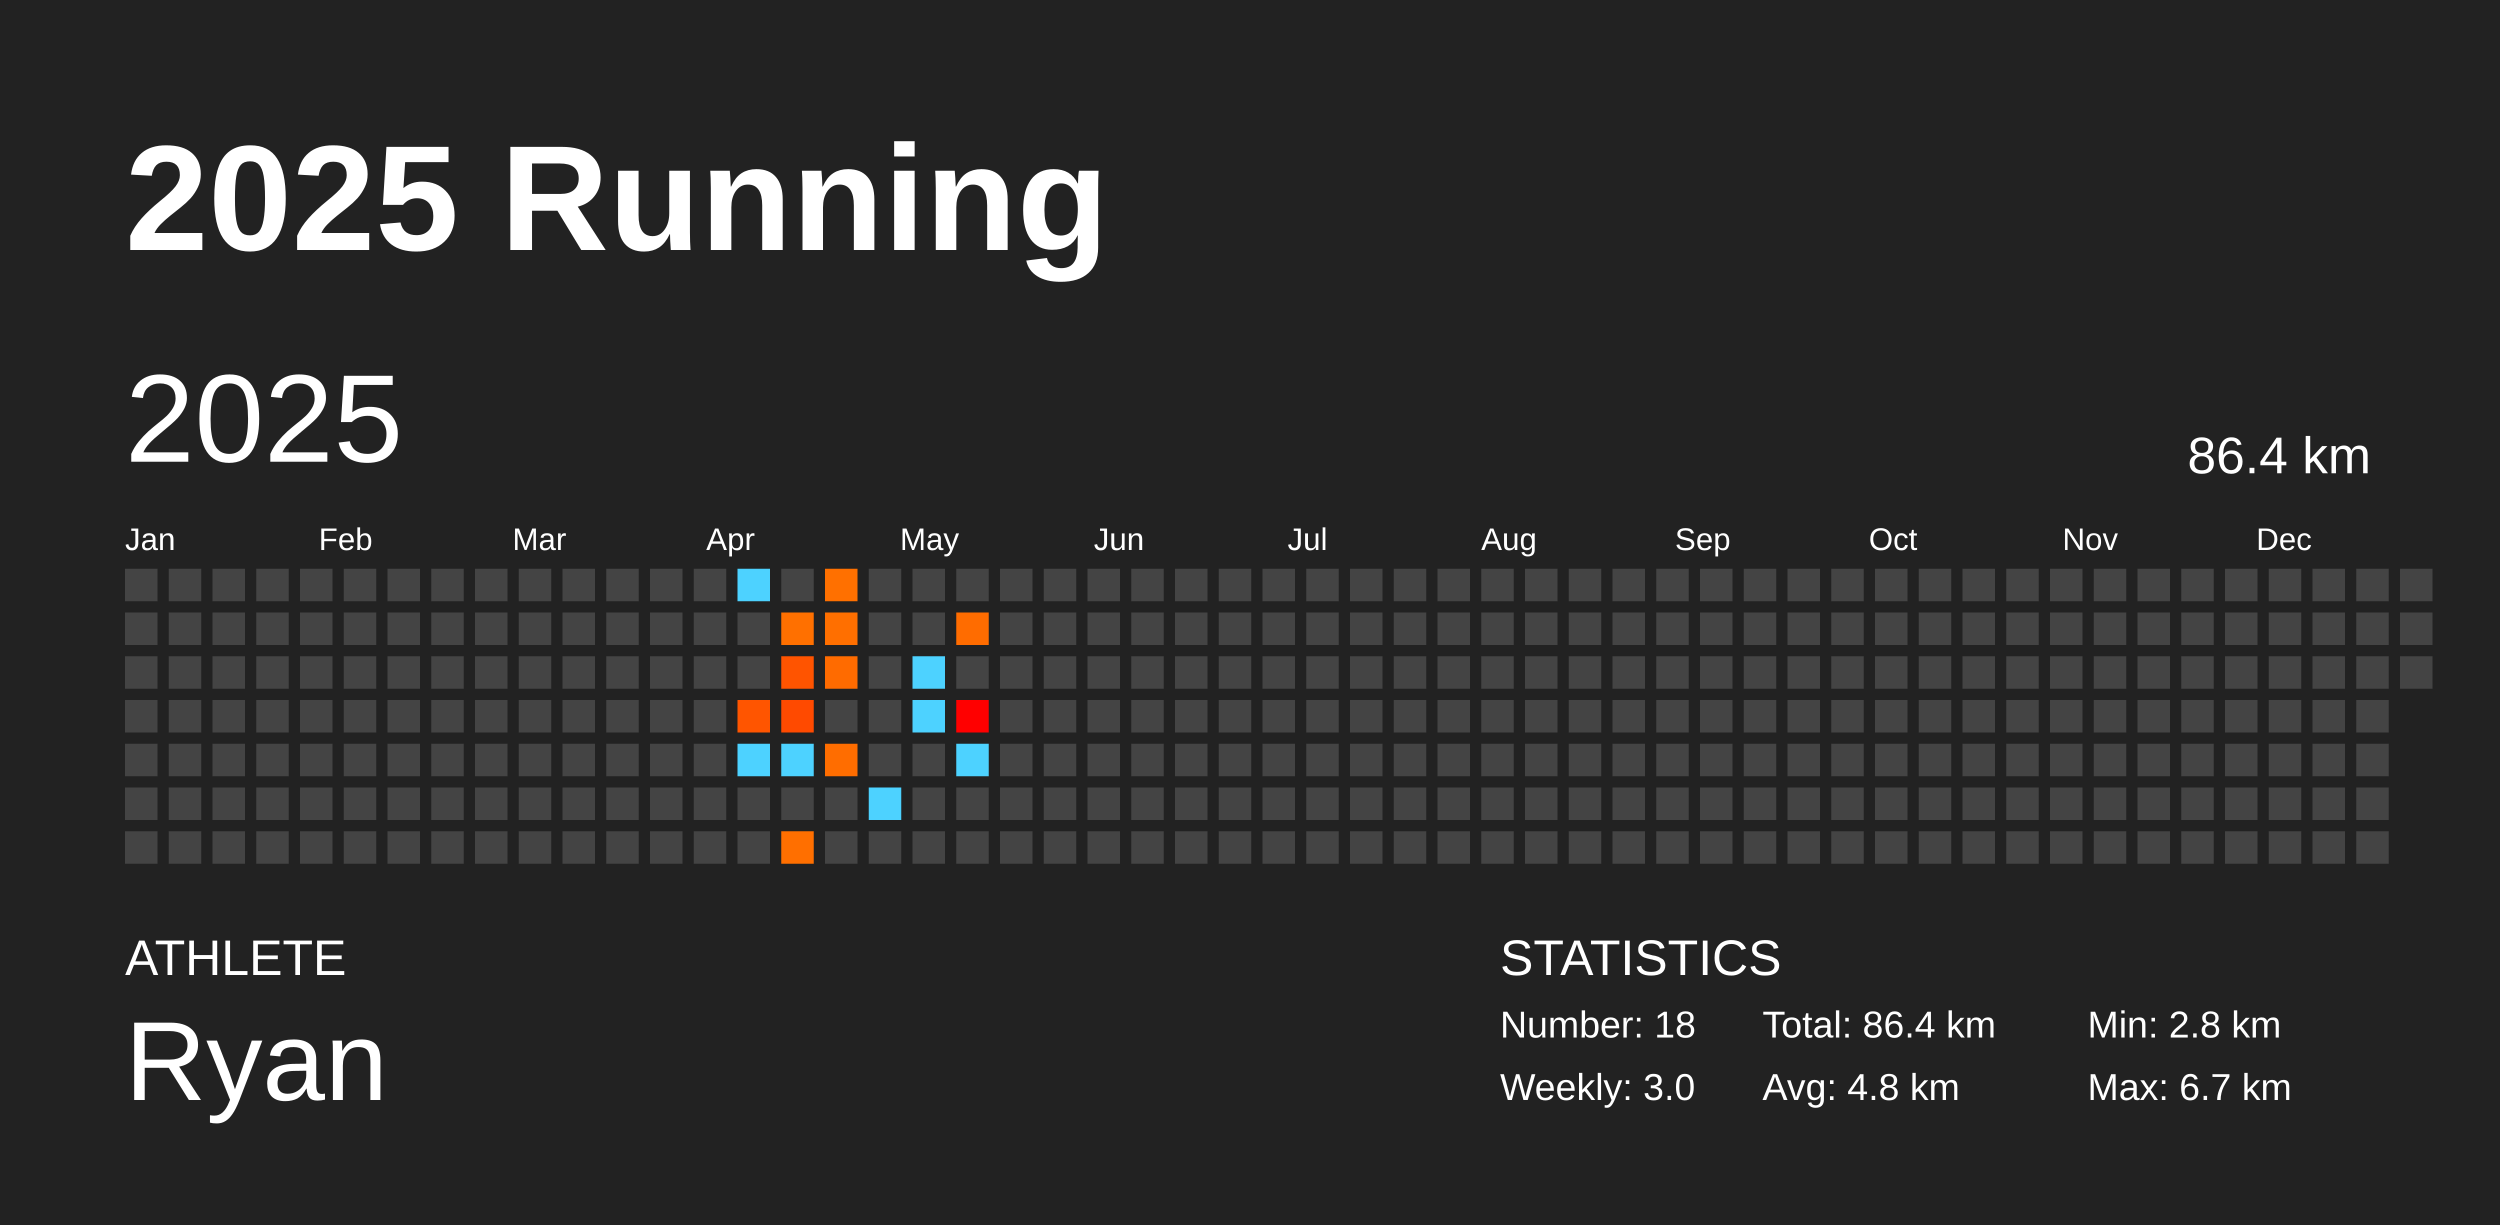
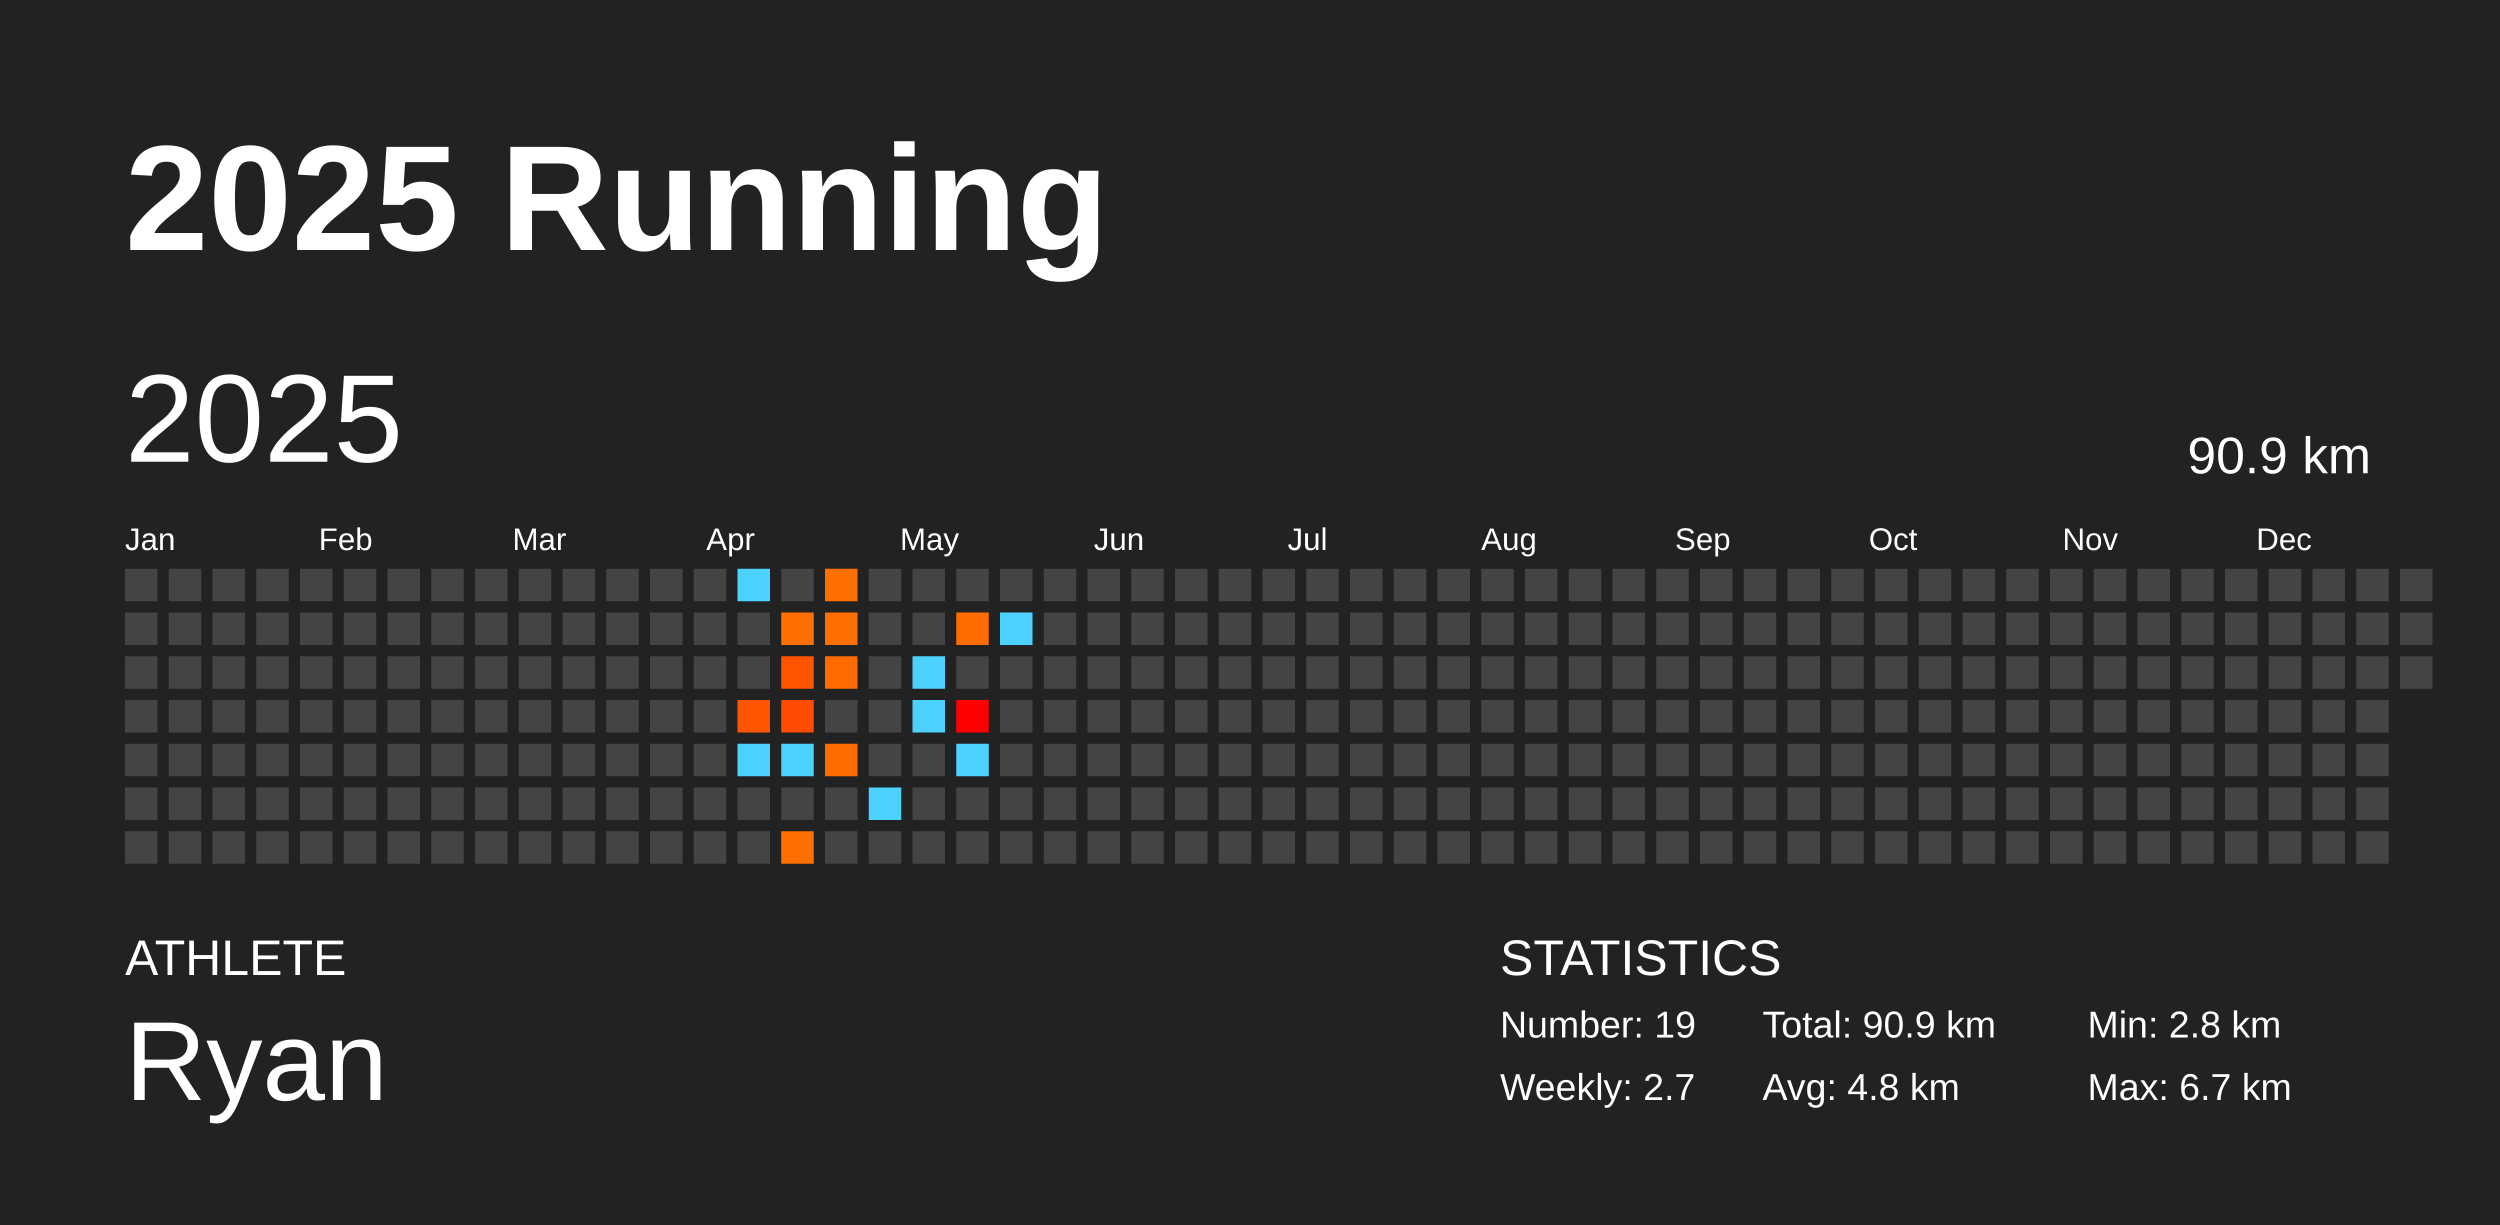
<svg xmlns="http://www.w3.org/2000/svg" baseProfile="full" height="98mm" version="1.1" viewBox="0,0,200,98" width="200mm">
  <defs />
  <rect fill="#222222" height="98" width="200" x="0" y="0" />
  <text fill="#FFFFFF" style="font-size:12px; font-family:Arial; font-weight:bold;" x="10" y="20">2025 Running</text>
  <text fill="#FFFFFF" style="font-size:4px; font-family:Arial" x="10" y="78">ATHLETE</text>
  <text fill="#FFFFFF" style="font-size:9px; font-family:Arial" x="10" y="88">Ryan</text>
  <text fill="#FFFFFF" style="font-size:4px; font-family:Arial" x="120" y="78">STATISTICS</text>
-   <text fill="#FFFFFF" style="font-size:3px; font-family:Arial" x="120" y="83">Number: 18</text>
-   <text fill="#FFFFFF" style="font-size:3px; font-family:Arial" x="120" y="88">Weekly: 3.0</text>
-   <text fill="#FFFFFF" style="font-size:3px; font-family:Arial" x="141" y="83">Total: 86.4 km</text>
+   <text fill="#FFFFFF" style="font-size:3px; font-family:Arial" x="120" y="83">Number: 19</text>
+   <text fill="#FFFFFF" style="font-size:3px; font-family:Arial" x="120" y="88">Weekly: 2.7</text>
+   <text fill="#FFFFFF" style="font-size:3px; font-family:Arial" x="141" y="83">Total: 90.9 km</text>
  <text fill="#FFFFFF" style="font-size:3px; font-family:Arial" x="141" y="88">Avg: 4.8 km</text>
  <text fill="#FFFFFF" style="font-size:3px; font-family:Arial" x="167" y="83">Min: 2.8 km</text>
  <text fill="#FFFFFF" style="font-size:3px; font-family:Arial" x="167" y="88">Max: 6.7 km</text>
  <text dominant-baseline="hanging" fill="#FFFFFF" style="font-size:10.0px; font-family:Arial;" x="10" y="30">2025</text>
-   <text dominant-baseline="hanging" fill="#FFFFFF" style="font-size:4.125px; font-family:Arial;" x="175" y="35">86.4 km</text>
+   <text dominant-baseline="hanging" fill="#FFFFFF" style="font-size:4.125px; font-family:Arial;" x="175" y="35">90.9 km</text>
  <text fill="#FFFFFF" style="font-size:2.5px; font-family:Arial" x="10.0" y="44">Jan</text>
  <text fill="#FFFFFF" style="font-size:2.5px; font-family:Arial" x="25.5" y="44">Feb</text>
  <text fill="#FFFFFF" style="font-size:2.5px; font-family:Arial" x="41.0" y="44">Mar</text>
  <text fill="#FFFFFF" style="font-size:2.5px; font-family:Arial" x="56.5" y="44">Apr</text>
  <text fill="#FFFFFF" style="font-size:2.5px; font-family:Arial" x="72.0" y="44">May</text>
  <text fill="#FFFFFF" style="font-size:2.5px; font-family:Arial" x="87.5" y="44">Jun</text>
  <text fill="#FFFFFF" style="font-size:2.5px; font-family:Arial" x="103.0" y="44">Jul</text>
  <text fill="#FFFFFF" style="font-size:2.5px; font-family:Arial" x="118.5" y="44">Aug</text>
  <text fill="#FFFFFF" style="font-size:2.5px; font-family:Arial" x="134.0" y="44">Sep</text>
  <text fill="#FFFFFF" style="font-size:2.5px; font-family:Arial" x="149.5" y="44">Oct</text>
  <text fill="#FFFFFF" style="font-size:2.5px; font-family:Arial" x="165.0" y="44">Nov</text>
  <text fill="#FFFFFF" style="font-size:2.5px; font-family:Arial" x="180.5" y="44">Dec</text>
  <rect fill="#444444" height="2.6" width="2.6" x="10.0" y="45.5" />
  <rect fill="#444444" height="2.6" width="2.6" x="10.0" y="49.0" />
  <rect fill="#444444" height="2.6" width="2.6" x="10.0" y="52.5" />
  <rect fill="#444444" height="2.6" width="2.6" x="10.0" y="56.0" />
  <rect fill="#444444" height="2.6" width="2.6" x="10.0" y="59.5" />
  <rect fill="#444444" height="2.6" width="2.6" x="10.0" y="63.0" />
  <rect fill="#444444" height="2.6" width="2.6" x="10.0" y="66.5" />
  <rect fill="#444444" height="2.6" width="2.6" x="13.5" y="45.5" />
  <rect fill="#444444" height="2.6" width="2.6" x="13.5" y="49.0" />
  <rect fill="#444444" height="2.6" width="2.6" x="13.5" y="52.5" />
  <rect fill="#444444" height="2.6" width="2.6" x="13.5" y="56.0" />
  <rect fill="#444444" height="2.6" width="2.6" x="13.5" y="59.5" />
  <rect fill="#444444" height="2.6" width="2.6" x="13.5" y="63.0" />
  <rect fill="#444444" height="2.6" width="2.6" x="13.5" y="66.5" />
  <rect fill="#444444" height="2.6" width="2.6" x="17.0" y="45.5" />
  <rect fill="#444444" height="2.6" width="2.6" x="17.0" y="49.0" />
  <rect fill="#444444" height="2.6" width="2.6" x="17.0" y="52.5" />
  <rect fill="#444444" height="2.6" width="2.6" x="17.0" y="56.0" />
  <rect fill="#444444" height="2.6" width="2.6" x="17.0" y="59.5" />
  <rect fill="#444444" height="2.6" width="2.6" x="17.0" y="63.0" />
  <rect fill="#444444" height="2.6" width="2.6" x="17.0" y="66.5" />
  <rect fill="#444444" height="2.6" width="2.6" x="20.5" y="45.5" />
  <rect fill="#444444" height="2.6" width="2.6" x="20.5" y="49.0" />
  <rect fill="#444444" height="2.6" width="2.6" x="20.5" y="52.5" />
  <rect fill="#444444" height="2.6" width="2.6" x="20.5" y="56.0" />
  <rect fill="#444444" height="2.6" width="2.6" x="20.5" y="59.5" />
  <rect fill="#444444" height="2.6" width="2.6" x="20.5" y="63.0" />
  <rect fill="#444444" height="2.6" width="2.6" x="20.5" y="66.5" />
  <rect fill="#444444" height="2.6" width="2.6" x="24.0" y="45.5" />
  <rect fill="#444444" height="2.6" width="2.6" x="24.0" y="49.0" />
  <rect fill="#444444" height="2.6" width="2.6" x="24.0" y="52.5" />
  <rect fill="#444444" height="2.6" width="2.6" x="24.0" y="56.0" />
  <rect fill="#444444" height="2.6" width="2.6" x="24.0" y="59.5" />
  <rect fill="#444444" height="2.6" width="2.6" x="24.0" y="63.0" />
  <rect fill="#444444" height="2.6" width="2.6" x="24.0" y="66.5" />
  <rect fill="#444444" height="2.6" width="2.6" x="27.5" y="45.5" />
  <rect fill="#444444" height="2.6" width="2.6" x="27.5" y="49.0" />
  <rect fill="#444444" height="2.6" width="2.6" x="27.5" y="52.5" />
  <rect fill="#444444" height="2.6" width="2.6" x="27.5" y="56.0" />
  <rect fill="#444444" height="2.6" width="2.6" x="27.5" y="59.5" />
  <rect fill="#444444" height="2.6" width="2.6" x="27.5" y="63.0" />
  <rect fill="#444444" height="2.6" width="2.6" x="27.5" y="66.5" />
  <rect fill="#444444" height="2.6" width="2.6" x="31.0" y="45.5" />
  <rect fill="#444444" height="2.6" width="2.6" x="31.0" y="49.0" />
  <rect fill="#444444" height="2.6" width="2.6" x="31.0" y="52.5" />
  <rect fill="#444444" height="2.6" width="2.6" x="31.0" y="56.0" />
  <rect fill="#444444" height="2.6" width="2.6" x="31.0" y="59.5" />
  <rect fill="#444444" height="2.6" width="2.6" x="31.0" y="63.0" />
  <rect fill="#444444" height="2.6" width="2.6" x="31.0" y="66.5" />
  <rect fill="#444444" height="2.6" width="2.6" x="34.5" y="45.5" />
  <rect fill="#444444" height="2.6" width="2.6" x="34.5" y="49.0" />
  <rect fill="#444444" height="2.6" width="2.6" x="34.5" y="52.5" />
  <rect fill="#444444" height="2.6" width="2.6" x="34.5" y="56.0" />
  <rect fill="#444444" height="2.6" width="2.6" x="34.5" y="59.5" />
  <rect fill="#444444" height="2.6" width="2.6" x="34.5" y="63.0" />
  <rect fill="#444444" height="2.6" width="2.6" x="34.5" y="66.5" />
  <rect fill="#444444" height="2.6" width="2.6" x="38.0" y="45.5" />
  <rect fill="#444444" height="2.6" width="2.6" x="38.0" y="49.0" />
  <rect fill="#444444" height="2.6" width="2.6" x="38.0" y="52.5" />
  <rect fill="#444444" height="2.6" width="2.6" x="38.0" y="56.0" />
  <rect fill="#444444" height="2.6" width="2.6" x="38.0" y="59.5" />
  <rect fill="#444444" height="2.6" width="2.6" x="38.0" y="63.0" />
  <rect fill="#444444" height="2.6" width="2.6" x="38.0" y="66.5" />
  <rect fill="#444444" height="2.6" width="2.6" x="41.5" y="45.5" />
  <rect fill="#444444" height="2.6" width="2.6" x="41.5" y="49.0" />
  <rect fill="#444444" height="2.6" width="2.6" x="41.5" y="52.5" />
  <rect fill="#444444" height="2.6" width="2.6" x="41.5" y="56.0" />
  <rect fill="#444444" height="2.6" width="2.6" x="41.5" y="59.5" />
  <rect fill="#444444" height="2.6" width="2.6" x="41.5" y="63.0" />
  <rect fill="#444444" height="2.6" width="2.6" x="41.5" y="66.5" />
  <rect fill="#444444" height="2.6" width="2.6" x="45.0" y="45.5" />
  <rect fill="#444444" height="2.6" width="2.6" x="45.0" y="49.0" />
  <rect fill="#444444" height="2.6" width="2.6" x="45.0" y="52.5" />
  <rect fill="#444444" height="2.6" width="2.6" x="45.0" y="56.0" />
  <rect fill="#444444" height="2.6" width="2.6" x="45.0" y="59.5" />
  <rect fill="#444444" height="2.6" width="2.6" x="45.0" y="63.0" />
  <rect fill="#444444" height="2.6" width="2.6" x="45.0" y="66.5" />
  <rect fill="#444444" height="2.6" width="2.6" x="48.5" y="45.5" />
  <rect fill="#444444" height="2.6" width="2.6" x="48.5" y="49.0" />
  <rect fill="#444444" height="2.6" width="2.6" x="48.5" y="52.5" />
  <rect fill="#444444" height="2.6" width="2.6" x="48.5" y="56.0" />
  <rect fill="#444444" height="2.6" width="2.6" x="48.5" y="59.5" />
  <rect fill="#444444" height="2.6" width="2.6" x="48.5" y="63.0" />
  <rect fill="#444444" height="2.6" width="2.6" x="48.5" y="66.5" />
  <rect fill="#444444" height="2.6" width="2.6" x="52.0" y="45.5" />
  <rect fill="#444444" height="2.6" width="2.6" x="52.0" y="49.0" />
  <rect fill="#444444" height="2.6" width="2.6" x="52.0" y="52.5" />
  <rect fill="#444444" height="2.6" width="2.6" x="52.0" y="56.0" />
  <rect fill="#444444" height="2.6" width="2.6" x="52.0" y="59.5" />
  <rect fill="#444444" height="2.6" width="2.6" x="52.0" y="63.0" />
  <rect fill="#444444" height="2.6" width="2.6" x="52.0" y="66.5" />
  <rect fill="#444444" height="2.6" width="2.6" x="55.5" y="45.5" />
  <rect fill="#444444" height="2.6" width="2.6" x="55.5" y="49.0" />
  <rect fill="#444444" height="2.6" width="2.6" x="55.5" y="52.5" />
  <rect fill="#444444" height="2.6" width="2.6" x="55.5" y="56.0" />
  <rect fill="#444444" height="2.6" width="2.6" x="55.5" y="59.5" />
  <rect fill="#444444" height="2.6" width="2.6" x="55.5" y="63.0" />
  <rect fill="#444444" height="2.6" width="2.6" x="55.5" y="66.5" />
  <rect fill="#4dd2ff" height="2.6" width="2.6" x="59.0" y="45.5" />
  <rect fill="#444444" height="2.6" width="2.6" x="59.0" y="49.0" />
  <rect fill="#444444" height="2.6" width="2.6" x="59.0" y="52.5" />
  <rect fill="#ff5500" height="2.6" width="2.6" x="59.0" y="56.0" />
  <rect fill="#4dd2ff" height="2.6" width="2.6" x="59.0" y="59.5" />
  <rect fill="#444444" height="2.6" width="2.6" x="59.0" y="63.0" />
  <rect fill="#444444" height="2.6" width="2.6" x="59.0" y="66.5" />
  <rect fill="#444444" height="2.6" width="2.6" x="62.5" y="45.5" />
  <rect fill="#ff7000" height="2.6" width="2.6" x="62.5" y="49.0" />
  <rect fill="#ff5400" height="2.6" width="2.6" x="62.5" y="52.5" />
  <rect fill="#ff4a00" height="2.6" width="2.6" x="62.5" y="56.0" />
  <rect fill="#4dd2ff" height="2.6" width="2.6" x="62.5" y="59.5" />
  <rect fill="#444444" height="2.6" width="2.6" x="62.5" y="63.0" />
  <rect fill="#ff6f00" height="2.6" width="2.6" x="62.5" y="66.5" />
  <rect fill="#ff7000" height="2.6" width="2.6" x="66.0" y="45.5" />
  <rect fill="#ff6f00" height="2.6" width="2.6" x="66.0" y="49.0" />
  <rect fill="#ff6b00" height="2.6" width="2.6" x="66.0" y="52.5" />
  <rect fill="#444444" height="2.6" width="2.6" x="66.0" y="56.0" />
  <rect fill="#ff6d00" height="2.6" width="2.6" x="66.0" y="59.5" />
  <rect fill="#444444" height="2.6" width="2.6" x="66.0" y="63.0" />
  <rect fill="#444444" height="2.6" width="2.6" x="66.0" y="66.5" />
  <rect fill="#444444" height="2.6" width="2.6" x="69.5" y="45.5" />
  <rect fill="#444444" height="2.6" width="2.6" x="69.5" y="49.0" />
  <rect fill="#444444" height="2.6" width="2.6" x="69.5" y="52.5" />
  <rect fill="#444444" height="2.6" width="2.6" x="69.5" y="56.0" />
  <rect fill="#444444" height="2.6" width="2.6" x="69.5" y="59.5" />
  <rect fill="#4dd2ff" height="2.6" width="2.6" x="69.5" y="63.0" />
  <rect fill="#444444" height="2.6" width="2.6" x="69.5" y="66.5" />
  <rect fill="#444444" height="2.6" width="2.6" x="73.0" y="45.5" />
  <rect fill="#444444" height="2.6" width="2.6" x="73.0" y="49.0" />
  <rect fill="#4dd2ff" height="2.6" width="2.6" x="73.0" y="52.5" />
  <rect fill="#4dd2ff" height="2.6" width="2.6" x="73.0" y="56.0" />
  <rect fill="#444444" height="2.6" width="2.6" x="73.0" y="59.5" />
  <rect fill="#444444" height="2.6" width="2.6" x="73.0" y="63.0" />
  <rect fill="#444444" height="2.6" width="2.6" x="73.0" y="66.5" />
  <rect fill="#444444" height="2.6" width="2.6" x="76.5" y="45.5" />
  <rect fill="#ff6c00" height="2.6" width="2.6" x="76.5" y="49.0" />
  <rect fill="#444444" height="2.6" width="2.6" x="76.5" y="52.5" />
  <rect fill="#ff0000" height="2.6" width="2.6" x="76.5" y="56.0" />
  <rect fill="#4dd2ff" height="2.6" width="2.6" x="76.5" y="59.5" />
  <rect fill="#444444" height="2.6" width="2.6" x="76.5" y="63.0" />
  <rect fill="#444444" height="2.6" width="2.6" x="76.5" y="66.5" />
  <rect fill="#444444" height="2.6" width="2.6" x="80.0" y="45.5" />
-   <rect fill="#444444" height="2.6" width="2.6" x="80.0" y="49.0" />
+   <rect fill="#4dd2ff" height="2.6" width="2.6" x="80.0" y="49.0" />
  <rect fill="#444444" height="2.6" width="2.6" x="80.0" y="52.5" />
  <rect fill="#444444" height="2.6" width="2.6" x="80.0" y="56.0" />
  <rect fill="#444444" height="2.6" width="2.6" x="80.0" y="59.5" />
  <rect fill="#444444" height="2.6" width="2.6" x="80.0" y="63.0" />
  <rect fill="#444444" height="2.6" width="2.6" x="80.0" y="66.5" />
  <rect fill="#444444" height="2.6" width="2.6" x="83.5" y="45.5" />
  <rect fill="#444444" height="2.6" width="2.6" x="83.5" y="49.0" />
  <rect fill="#444444" height="2.6" width="2.6" x="83.5" y="52.5" />
  <rect fill="#444444" height="2.6" width="2.6" x="83.5" y="56.0" />
  <rect fill="#444444" height="2.6" width="2.6" x="83.5" y="59.5" />
  <rect fill="#444444" height="2.6" width="2.6" x="83.5" y="63.0" />
  <rect fill="#444444" height="2.6" width="2.6" x="83.5" y="66.5" />
  <rect fill="#444444" height="2.6" width="2.6" x="87.0" y="45.5" />
  <rect fill="#444444" height="2.6" width="2.6" x="87.0" y="49.0" />
  <rect fill="#444444" height="2.6" width="2.6" x="87.0" y="52.5" />
  <rect fill="#444444" height="2.6" width="2.6" x="87.0" y="56.0" />
  <rect fill="#444444" height="2.6" width="2.6" x="87.0" y="59.5" />
  <rect fill="#444444" height="2.6" width="2.6" x="87.0" y="63.0" />
  <rect fill="#444444" height="2.6" width="2.6" x="87.0" y="66.5" />
  <rect fill="#444444" height="2.6" width="2.6" x="90.5" y="45.5" />
  <rect fill="#444444" height="2.6" width="2.6" x="90.5" y="49.0" />
  <rect fill="#444444" height="2.6" width="2.6" x="90.5" y="52.5" />
  <rect fill="#444444" height="2.6" width="2.6" x="90.5" y="56.0" />
  <rect fill="#444444" height="2.6" width="2.6" x="90.5" y="59.5" />
  <rect fill="#444444" height="2.6" width="2.6" x="90.5" y="63.0" />
  <rect fill="#444444" height="2.6" width="2.6" x="90.5" y="66.5" />
  <rect fill="#444444" height="2.6" width="2.6" x="94.0" y="45.5" />
  <rect fill="#444444" height="2.6" width="2.6" x="94.0" y="49.0" />
  <rect fill="#444444" height="2.6" width="2.6" x="94.0" y="52.5" />
  <rect fill="#444444" height="2.6" width="2.6" x="94.0" y="56.0" />
  <rect fill="#444444" height="2.6" width="2.6" x="94.0" y="59.5" />
  <rect fill="#444444" height="2.6" width="2.6" x="94.0" y="63.0" />
  <rect fill="#444444" height="2.6" width="2.6" x="94.0" y="66.5" />
  <rect fill="#444444" height="2.6" width="2.6" x="97.5" y="45.5" />
  <rect fill="#444444" height="2.6" width="2.6" x="97.5" y="49.0" />
  <rect fill="#444444" height="2.6" width="2.6" x="97.5" y="52.5" />
  <rect fill="#444444" height="2.6" width="2.6" x="97.5" y="56.0" />
  <rect fill="#444444" height="2.6" width="2.6" x="97.5" y="59.5" />
  <rect fill="#444444" height="2.6" width="2.6" x="97.5" y="63.0" />
  <rect fill="#444444" height="2.6" width="2.6" x="97.5" y="66.5" />
  <rect fill="#444444" height="2.6" width="2.6" x="101.0" y="45.5" />
  <rect fill="#444444" height="2.6" width="2.6" x="101.0" y="49.0" />
  <rect fill="#444444" height="2.6" width="2.6" x="101.0" y="52.5" />
  <rect fill="#444444" height="2.6" width="2.6" x="101.0" y="56.0" />
  <rect fill="#444444" height="2.6" width="2.6" x="101.0" y="59.5" />
  <rect fill="#444444" height="2.6" width="2.6" x="101.0" y="63.0" />
  <rect fill="#444444" height="2.6" width="2.6" x="101.0" y="66.5" />
  <rect fill="#444444" height="2.6" width="2.6" x="104.5" y="45.5" />
  <rect fill="#444444" height="2.6" width="2.6" x="104.5" y="49.0" />
  <rect fill="#444444" height="2.6" width="2.6" x="104.5" y="52.5" />
  <rect fill="#444444" height="2.6" width="2.6" x="104.5" y="56.0" />
  <rect fill="#444444" height="2.6" width="2.6" x="104.5" y="59.5" />
  <rect fill="#444444" height="2.6" width="2.6" x="104.5" y="63.0" />
  <rect fill="#444444" height="2.6" width="2.6" x="104.5" y="66.5" />
  <rect fill="#444444" height="2.6" width="2.6" x="108.0" y="45.5" />
  <rect fill="#444444" height="2.6" width="2.6" x="108.0" y="49.0" />
  <rect fill="#444444" height="2.6" width="2.6" x="108.0" y="52.5" />
  <rect fill="#444444" height="2.6" width="2.6" x="108.0" y="56.0" />
  <rect fill="#444444" height="2.6" width="2.6" x="108.0" y="59.5" />
  <rect fill="#444444" height="2.6" width="2.6" x="108.0" y="63.0" />
  <rect fill="#444444" height="2.6" width="2.6" x="108.0" y="66.5" />
  <rect fill="#444444" height="2.6" width="2.6" x="111.5" y="45.5" />
  <rect fill="#444444" height="2.6" width="2.6" x="111.5" y="49.0" />
  <rect fill="#444444" height="2.6" width="2.6" x="111.5" y="52.5" />
  <rect fill="#444444" height="2.6" width="2.6" x="111.5" y="56.0" />
  <rect fill="#444444" height="2.6" width="2.6" x="111.5" y="59.5" />
  <rect fill="#444444" height="2.6" width="2.6" x="111.5" y="63.0" />
  <rect fill="#444444" height="2.6" width="2.6" x="111.5" y="66.5" />
  <rect fill="#444444" height="2.6" width="2.6" x="115.0" y="45.5" />
  <rect fill="#444444" height="2.6" width="2.6" x="115.0" y="49.0" />
  <rect fill="#444444" height="2.6" width="2.6" x="115.0" y="52.5" />
  <rect fill="#444444" height="2.6" width="2.6" x="115.0" y="56.0" />
  <rect fill="#444444" height="2.6" width="2.6" x="115.0" y="59.5" />
  <rect fill="#444444" height="2.6" width="2.6" x="115.0" y="63.0" />
  <rect fill="#444444" height="2.6" width="2.6" x="115.0" y="66.5" />
  <rect fill="#444444" height="2.6" width="2.6" x="118.5" y="45.5" />
  <rect fill="#444444" height="2.6" width="2.6" x="118.5" y="49.0" />
  <rect fill="#444444" height="2.6" width="2.6" x="118.5" y="52.5" />
  <rect fill="#444444" height="2.6" width="2.6" x="118.5" y="56.0" />
  <rect fill="#444444" height="2.6" width="2.6" x="118.5" y="59.5" />
  <rect fill="#444444" height="2.6" width="2.6" x="118.5" y="63.0" />
  <rect fill="#444444" height="2.6" width="2.6" x="118.5" y="66.5" />
  <rect fill="#444444" height="2.6" width="2.6" x="122.0" y="45.5" />
  <rect fill="#444444" height="2.6" width="2.6" x="122.0" y="49.0" />
  <rect fill="#444444" height="2.6" width="2.6" x="122.0" y="52.5" />
  <rect fill="#444444" height="2.6" width="2.6" x="122.0" y="56.0" />
  <rect fill="#444444" height="2.6" width="2.6" x="122.0" y="59.5" />
  <rect fill="#444444" height="2.6" width="2.6" x="122.0" y="63.0" />
  <rect fill="#444444" height="2.6" width="2.6" x="122.0" y="66.5" />
  <rect fill="#444444" height="2.6" width="2.6" x="125.5" y="45.5" />
  <rect fill="#444444" height="2.6" width="2.6" x="125.5" y="49.0" />
  <rect fill="#444444" height="2.6" width="2.6" x="125.5" y="52.5" />
  <rect fill="#444444" height="2.6" width="2.6" x="125.5" y="56.0" />
  <rect fill="#444444" height="2.6" width="2.6" x="125.5" y="59.5" />
  <rect fill="#444444" height="2.6" width="2.6" x="125.5" y="63.0" />
  <rect fill="#444444" height="2.6" width="2.6" x="125.5" y="66.5" />
  <rect fill="#444444" height="2.6" width="2.6" x="129.0" y="45.5" />
  <rect fill="#444444" height="2.6" width="2.6" x="129.0" y="49.0" />
  <rect fill="#444444" height="2.6" width="2.6" x="129.0" y="52.5" />
  <rect fill="#444444" height="2.6" width="2.6" x="129.0" y="56.0" />
  <rect fill="#444444" height="2.6" width="2.6" x="129.0" y="59.5" />
  <rect fill="#444444" height="2.6" width="2.6" x="129.0" y="63.0" />
  <rect fill="#444444" height="2.6" width="2.6" x="129.0" y="66.5" />
  <rect fill="#444444" height="2.6" width="2.6" x="132.5" y="45.5" />
  <rect fill="#444444" height="2.6" width="2.6" x="132.5" y="49.0" />
  <rect fill="#444444" height="2.6" width="2.6" x="132.5" y="52.5" />
  <rect fill="#444444" height="2.6" width="2.6" x="132.5" y="56.0" />
  <rect fill="#444444" height="2.6" width="2.6" x="132.5" y="59.5" />
  <rect fill="#444444" height="2.6" width="2.6" x="132.5" y="63.0" />
  <rect fill="#444444" height="2.6" width="2.6" x="132.5" y="66.5" />
  <rect fill="#444444" height="2.6" width="2.6" x="136.0" y="45.5" />
  <rect fill="#444444" height="2.6" width="2.6" x="136.0" y="49.0" />
  <rect fill="#444444" height="2.6" width="2.6" x="136.0" y="52.5" />
  <rect fill="#444444" height="2.6" width="2.6" x="136.0" y="56.0" />
  <rect fill="#444444" height="2.6" width="2.6" x="136.0" y="59.5" />
  <rect fill="#444444" height="2.6" width="2.6" x="136.0" y="63.0" />
  <rect fill="#444444" height="2.6" width="2.6" x="136.0" y="66.5" />
  <rect fill="#444444" height="2.6" width="2.6" x="139.5" y="45.5" />
  <rect fill="#444444" height="2.6" width="2.6" x="139.5" y="49.0" />
  <rect fill="#444444" height="2.6" width="2.6" x="139.5" y="52.5" />
  <rect fill="#444444" height="2.6" width="2.6" x="139.5" y="56.0" />
  <rect fill="#444444" height="2.6" width="2.6" x="139.5" y="59.5" />
  <rect fill="#444444" height="2.6" width="2.6" x="139.5" y="63.0" />
  <rect fill="#444444" height="2.6" width="2.6" x="139.5" y="66.5" />
  <rect fill="#444444" height="2.6" width="2.6" x="143.0" y="45.5" />
  <rect fill="#444444" height="2.6" width="2.6" x="143.0" y="49.0" />
  <rect fill="#444444" height="2.6" width="2.6" x="143.0" y="52.5" />
  <rect fill="#444444" height="2.6" width="2.6" x="143.0" y="56.0" />
  <rect fill="#444444" height="2.6" width="2.6" x="143.0" y="59.5" />
  <rect fill="#444444" height="2.6" width="2.6" x="143.0" y="63.0" />
  <rect fill="#444444" height="2.6" width="2.6" x="143.0" y="66.5" />
  <rect fill="#444444" height="2.6" width="2.6" x="146.5" y="45.5" />
  <rect fill="#444444" height="2.6" width="2.6" x="146.5" y="49.0" />
  <rect fill="#444444" height="2.6" width="2.6" x="146.5" y="52.5" />
  <rect fill="#444444" height="2.6" width="2.6" x="146.5" y="56.0" />
  <rect fill="#444444" height="2.6" width="2.6" x="146.5" y="59.5" />
  <rect fill="#444444" height="2.6" width="2.6" x="146.5" y="63.0" />
  <rect fill="#444444" height="2.6" width="2.6" x="146.5" y="66.5" />
  <rect fill="#444444" height="2.6" width="2.6" x="150.0" y="45.5" />
  <rect fill="#444444" height="2.6" width="2.6" x="150.0" y="49.0" />
  <rect fill="#444444" height="2.6" width="2.6" x="150.0" y="52.5" />
  <rect fill="#444444" height="2.6" width="2.6" x="150.0" y="56.0" />
  <rect fill="#444444" height="2.6" width="2.6" x="150.0" y="59.5" />
  <rect fill="#444444" height="2.6" width="2.6" x="150.0" y="63.0" />
  <rect fill="#444444" height="2.6" width="2.6" x="150.0" y="66.5" />
  <rect fill="#444444" height="2.6" width="2.6" x="153.5" y="45.5" />
  <rect fill="#444444" height="2.6" width="2.6" x="153.5" y="49.0" />
  <rect fill="#444444" height="2.6" width="2.6" x="153.5" y="52.5" />
  <rect fill="#444444" height="2.6" width="2.6" x="153.5" y="56.0" />
  <rect fill="#444444" height="2.6" width="2.6" x="153.5" y="59.5" />
  <rect fill="#444444" height="2.6" width="2.6" x="153.5" y="63.0" />
  <rect fill="#444444" height="2.6" width="2.6" x="153.5" y="66.5" />
  <rect fill="#444444" height="2.6" width="2.6" x="157.0" y="45.5" />
  <rect fill="#444444" height="2.6" width="2.6" x="157.0" y="49.0" />
  <rect fill="#444444" height="2.6" width="2.6" x="157.0" y="52.5" />
  <rect fill="#444444" height="2.6" width="2.6" x="157.0" y="56.0" />
  <rect fill="#444444" height="2.6" width="2.6" x="157.0" y="59.5" />
  <rect fill="#444444" height="2.6" width="2.6" x="157.0" y="63.0" />
  <rect fill="#444444" height="2.6" width="2.6" x="157.0" y="66.5" />
  <rect fill="#444444" height="2.6" width="2.6" x="160.5" y="45.5" />
  <rect fill="#444444" height="2.6" width="2.6" x="160.5" y="49.0" />
  <rect fill="#444444" height="2.6" width="2.6" x="160.5" y="52.5" />
  <rect fill="#444444" height="2.6" width="2.6" x="160.5" y="56.0" />
  <rect fill="#444444" height="2.6" width="2.6" x="160.5" y="59.5" />
  <rect fill="#444444" height="2.6" width="2.6" x="160.5" y="63.0" />
  <rect fill="#444444" height="2.6" width="2.6" x="160.5" y="66.5" />
  <rect fill="#444444" height="2.6" width="2.6" x="164.0" y="45.5" />
  <rect fill="#444444" height="2.6" width="2.6" x="164.0" y="49.0" />
  <rect fill="#444444" height="2.6" width="2.6" x="164.0" y="52.5" />
  <rect fill="#444444" height="2.6" width="2.6" x="164.0" y="56.0" />
  <rect fill="#444444" height="2.6" width="2.6" x="164.0" y="59.5" />
  <rect fill="#444444" height="2.6" width="2.6" x="164.0" y="63.0" />
  <rect fill="#444444" height="2.6" width="2.6" x="164.0" y="66.5" />
  <rect fill="#444444" height="2.6" width="2.6" x="167.5" y="45.5" />
  <rect fill="#444444" height="2.6" width="2.6" x="167.5" y="49.0" />
  <rect fill="#444444" height="2.6" width="2.6" x="167.5" y="52.5" />
  <rect fill="#444444" height="2.6" width="2.6" x="167.5" y="56.0" />
  <rect fill="#444444" height="2.6" width="2.6" x="167.5" y="59.5" />
  <rect fill="#444444" height="2.6" width="2.6" x="167.5" y="63.0" />
  <rect fill="#444444" height="2.6" width="2.6" x="167.5" y="66.5" />
  <rect fill="#444444" height="2.6" width="2.6" x="171.0" y="45.5" />
  <rect fill="#444444" height="2.6" width="2.6" x="171.0" y="49.0" />
  <rect fill="#444444" height="2.6" width="2.6" x="171.0" y="52.5" />
  <rect fill="#444444" height="2.6" width="2.6" x="171.0" y="56.0" />
  <rect fill="#444444" height="2.6" width="2.6" x="171.0" y="59.5" />
  <rect fill="#444444" height="2.6" width="2.6" x="171.0" y="63.0" />
  <rect fill="#444444" height="2.6" width="2.6" x="171.0" y="66.5" />
  <rect fill="#444444" height="2.6" width="2.6" x="174.5" y="45.5" />
  <rect fill="#444444" height="2.6" width="2.6" x="174.5" y="49.0" />
  <rect fill="#444444" height="2.6" width="2.6" x="174.5" y="52.5" />
  <rect fill="#444444" height="2.6" width="2.6" x="174.5" y="56.0" />
  <rect fill="#444444" height="2.6" width="2.6" x="174.5" y="59.5" />
  <rect fill="#444444" height="2.6" width="2.6" x="174.5" y="63.0" />
  <rect fill="#444444" height="2.6" width="2.6" x="174.5" y="66.5" />
  <rect fill="#444444" height="2.6" width="2.6" x="178.0" y="45.5" />
  <rect fill="#444444" height="2.6" width="2.6" x="178.0" y="49.0" />
  <rect fill="#444444" height="2.6" width="2.6" x="178.0" y="52.5" />
  <rect fill="#444444" height="2.6" width="2.6" x="178.0" y="56.0" />
  <rect fill="#444444" height="2.6" width="2.6" x="178.0" y="59.5" />
  <rect fill="#444444" height="2.6" width="2.6" x="178.0" y="63.0" />
  <rect fill="#444444" height="2.6" width="2.6" x="178.0" y="66.5" />
  <rect fill="#444444" height="2.6" width="2.6" x="181.5" y="45.5" />
  <rect fill="#444444" height="2.6" width="2.6" x="181.5" y="49.0" />
  <rect fill="#444444" height="2.6" width="2.6" x="181.5" y="52.5" />
  <rect fill="#444444" height="2.6" width="2.6" x="181.5" y="56.0" />
  <rect fill="#444444" height="2.6" width="2.6" x="181.5" y="59.5" />
  <rect fill="#444444" height="2.6" width="2.6" x="181.5" y="63.0" />
  <rect fill="#444444" height="2.6" width="2.6" x="181.5" y="66.5" />
  <rect fill="#444444" height="2.6" width="2.6" x="185.0" y="45.5" />
  <rect fill="#444444" height="2.6" width="2.6" x="185.0" y="49.0" />
  <rect fill="#444444" height="2.6" width="2.6" x="185.0" y="52.5" />
  <rect fill="#444444" height="2.6" width="2.6" x="185.0" y="56.0" />
  <rect fill="#444444" height="2.6" width="2.6" x="185.0" y="59.5" />
  <rect fill="#444444" height="2.6" width="2.6" x="185.0" y="63.0" />
  <rect fill="#444444" height="2.6" width="2.6" x="185.0" y="66.5" />
  <rect fill="#444444" height="2.6" width="2.6" x="188.5" y="45.5" />
  <rect fill="#444444" height="2.6" width="2.6" x="188.5" y="49.0" />
  <rect fill="#444444" height="2.6" width="2.6" x="188.5" y="52.5" />
  <rect fill="#444444" height="2.6" width="2.6" x="188.5" y="56.0" />
  <rect fill="#444444" height="2.6" width="2.6" x="188.5" y="59.5" />
  <rect fill="#444444" height="2.6" width="2.6" x="188.5" y="63.0" />
  <rect fill="#444444" height="2.6" width="2.6" x="188.5" y="66.5" />
  <rect fill="#444444" height="2.6" width="2.6" x="192.0" y="45.5" />
  <rect fill="#444444" height="2.6" width="2.6" x="192.0" y="49.0" />
  <rect fill="#444444" height="2.6" width="2.6" x="192.0" y="52.5" />
</svg>
